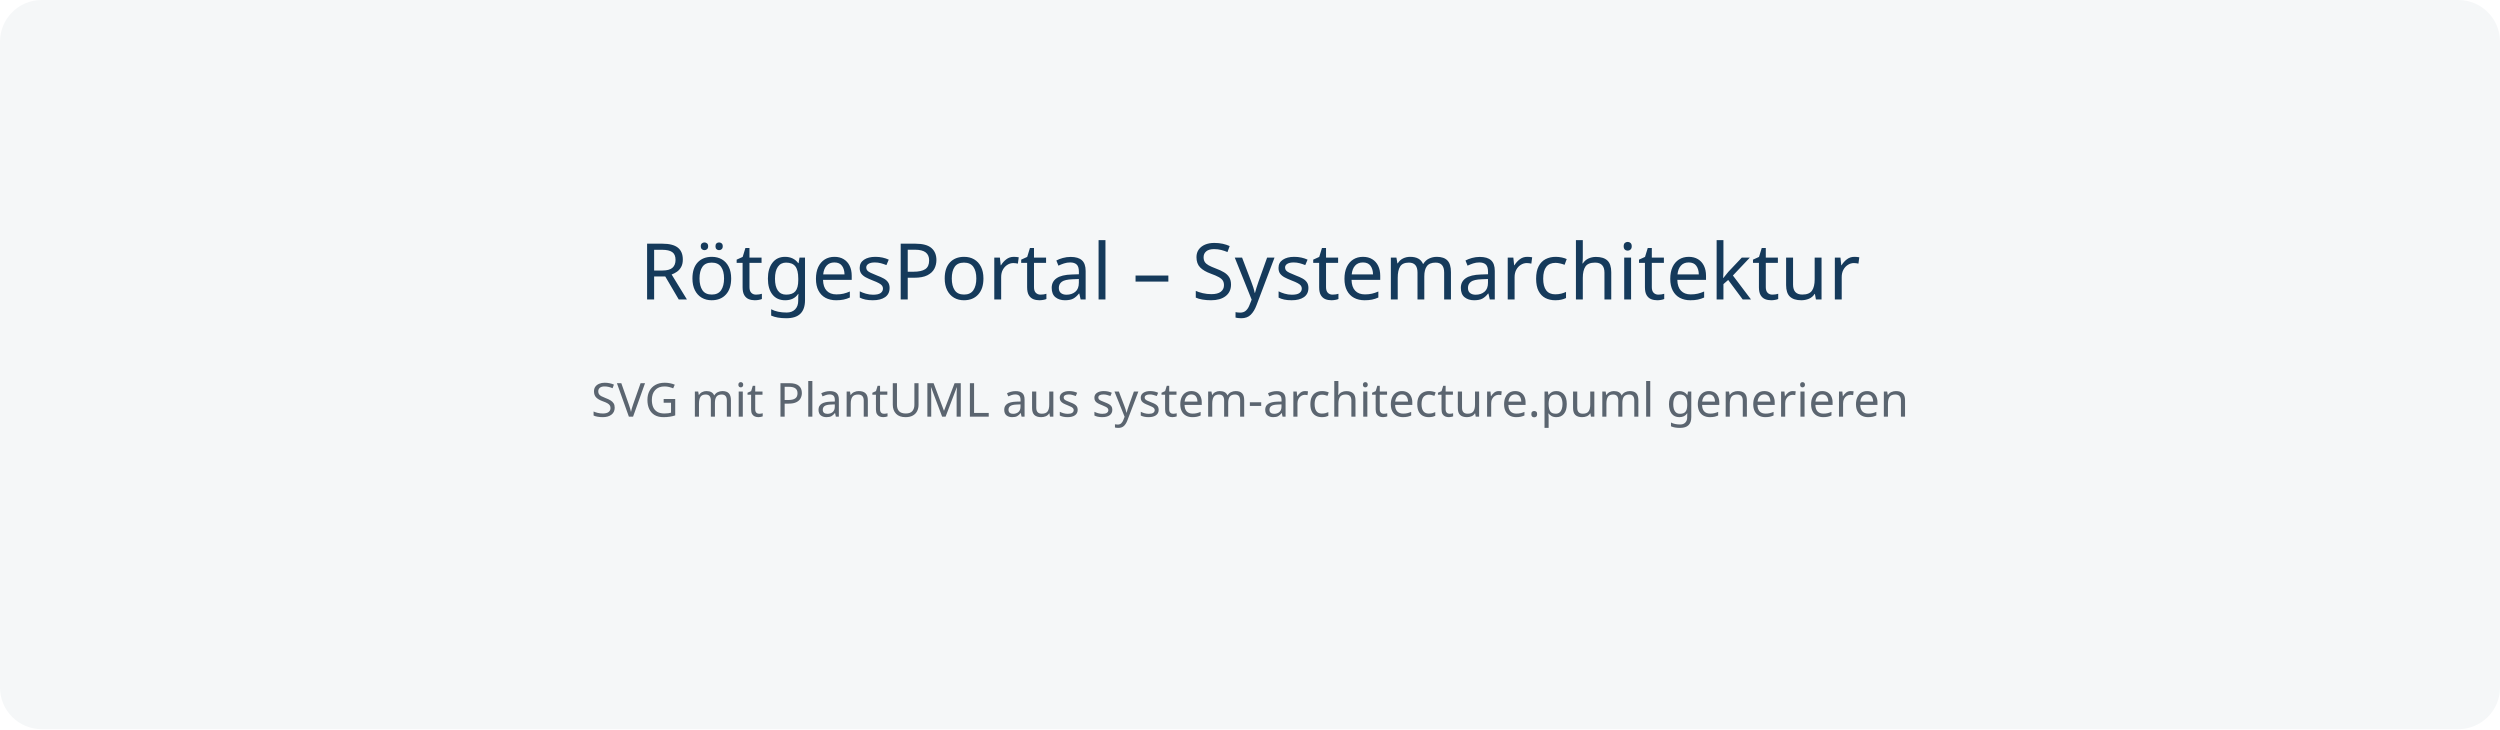
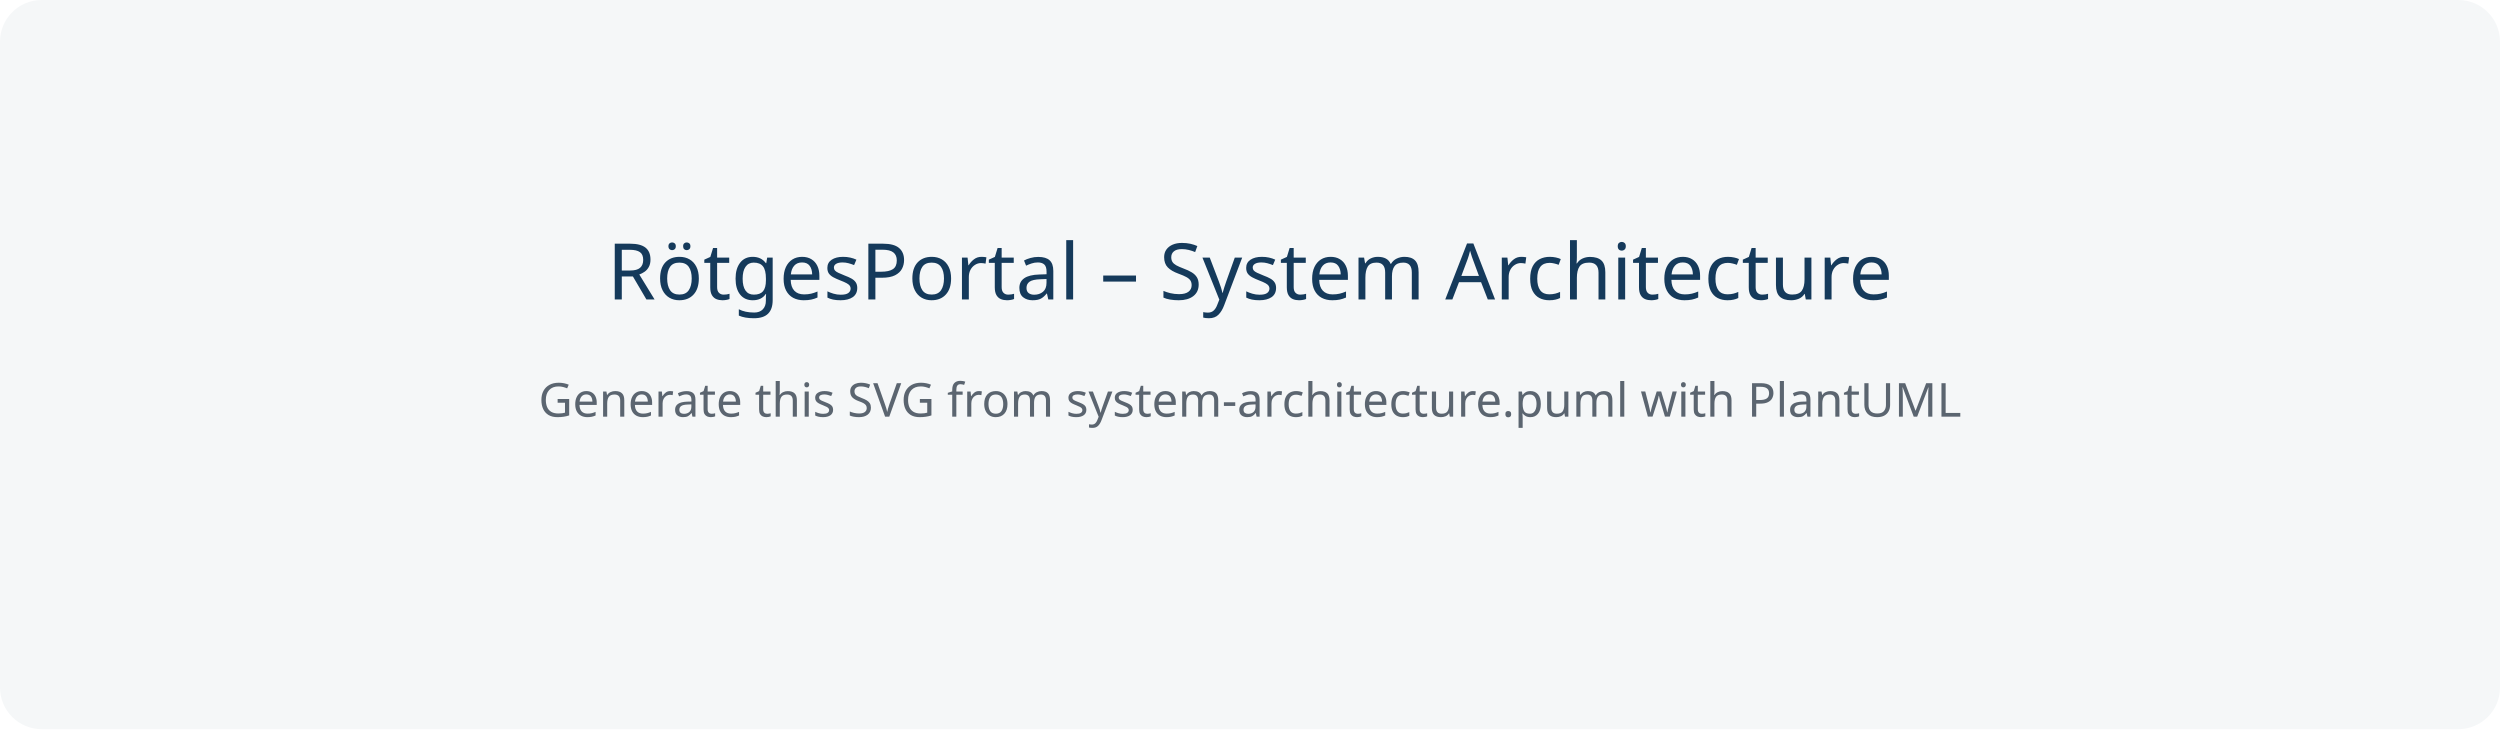
<svg xmlns="http://www.w3.org/2000/svg" width="960" height="280" viewBox="0 0 960 280" role="img" aria-labelledby="title description">
  <rect width="960" height="280" rx="16" fill="#f5f7f8" />
-   <text x="480" y="115" text-anchor="middle" font-family="sans-serif" font-size="30" fill="#153a5b">RötgesPortal – Systemarchitektur</text>
-   <text x="480" y="160" text-anchor="middle" font-family="sans-serif" font-size="18" fill="#5b6570">SVG mit PlantUML aus system-architecture.puml generieren</text>
+   <text x="480" y="115" text-anchor="middle" font-family="sans-serif" font-size="30" fill="#153a5b">RötgesPortal – System Architecture</text>
+   <text x="480" y="160" text-anchor="middle" font-family="sans-serif" font-size="18" fill="#5b6570">Generate this SVG from system-architecture.puml with PlantUML</text>
</svg>
